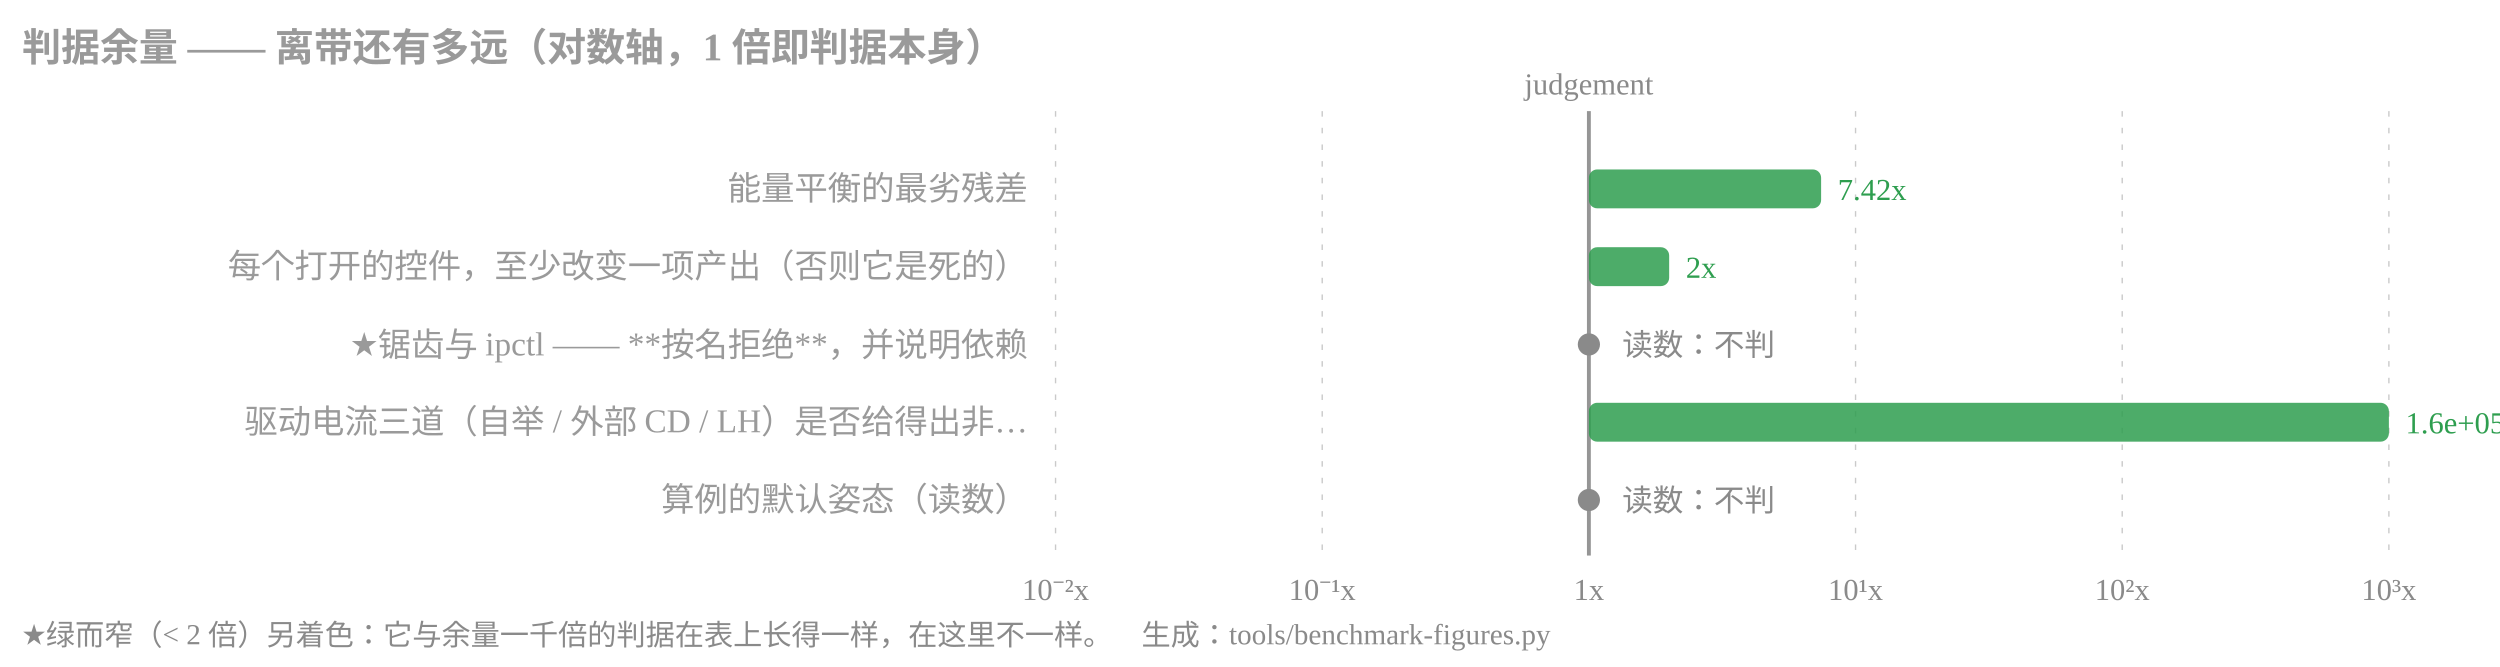
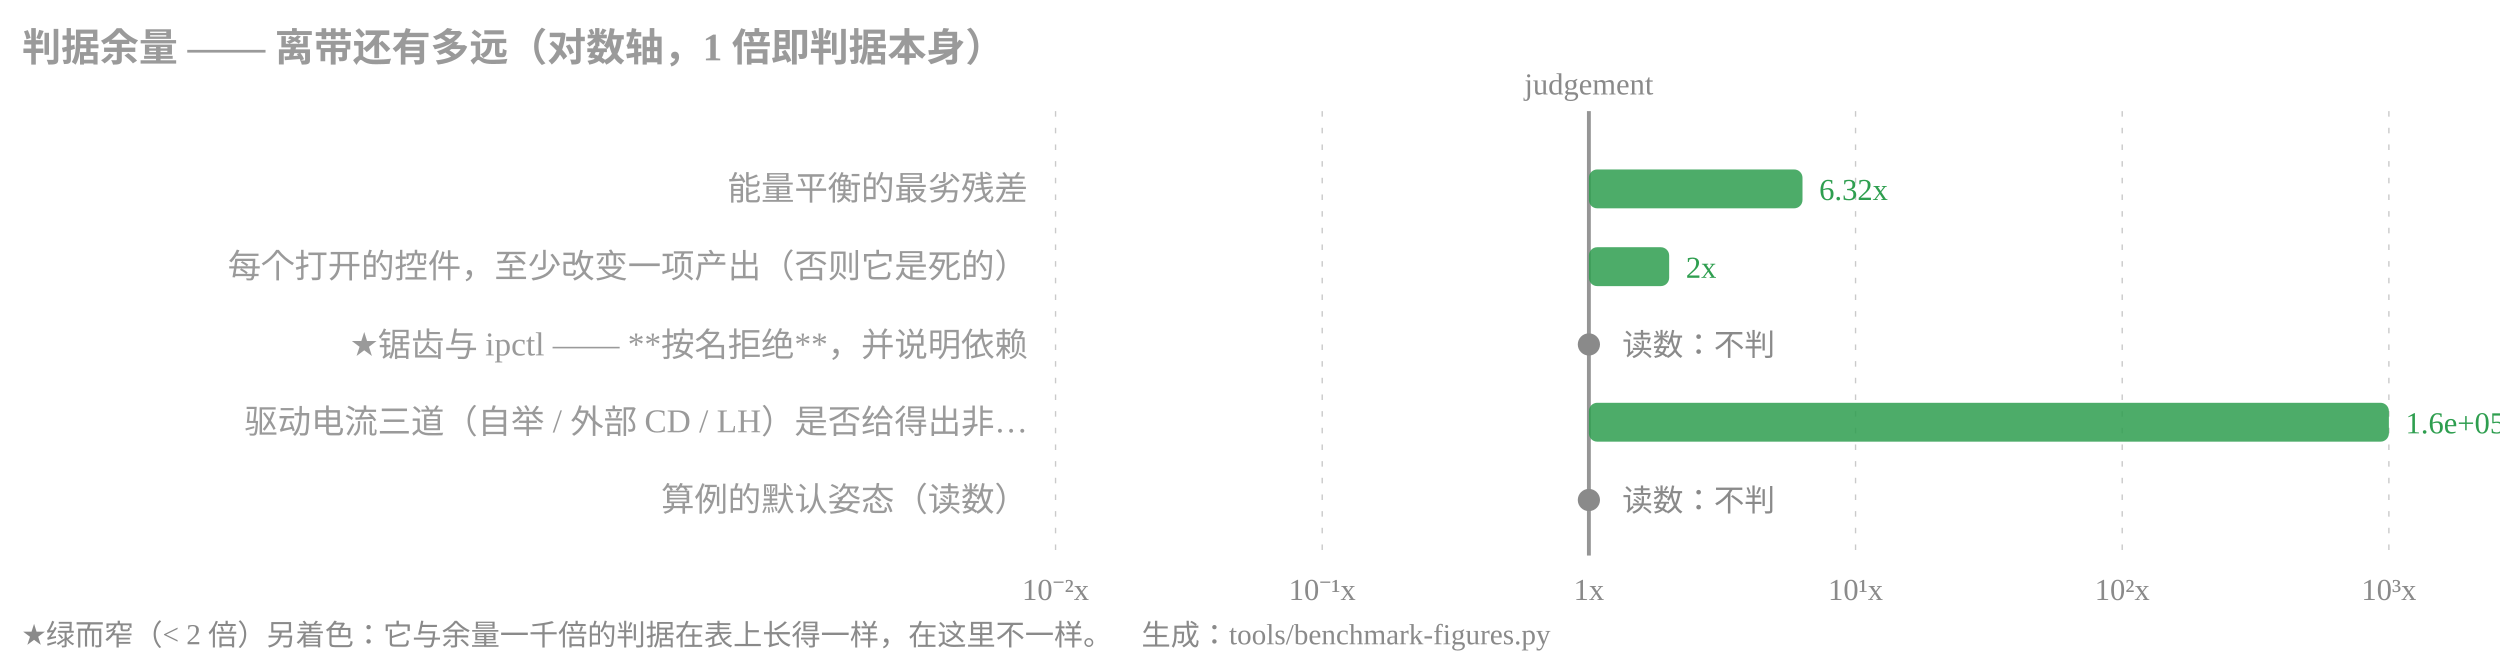
<svg xmlns="http://www.w3.org/2000/svg" viewBox="0 0 900 240" role="img" aria-label="tr-closure-15d-source-switches: 每条判据离它的带还有多远">
  <text x="8" y="22" font-size="14" font-weight="600" fill="#9a9a9a">判据余量 —— 离带还有多远（对数轴，1 倍即判据本身）</text>
  <line x1="380.0" y1="40" x2="380.0" y2="200" stroke="#8a8a8a" stroke-width="0.5" stroke-dasharray="2 4" opacity="0.45" />
  <text x="380.0" y="216" font-size="11" fill="#8a8a8a" text-anchor="middle">10⁻²x</text>
  <line x1="476.0" y1="40" x2="476.0" y2="200" stroke="#8a8a8a" stroke-width="0.5" stroke-dasharray="2 4" opacity="0.45" />
  <text x="476.0" y="216" font-size="11" fill="#8a8a8a" text-anchor="middle">10⁻¹x</text>
  <line x1="572.0" y1="40" x2="572.0" y2="200" stroke="#8a8a8a" stroke-width="1.4" opacity="0.9" />
  <text x="572.0" y="216" font-size="11" fill="#8a8a8a" text-anchor="middle">1x</text>
  <line x1="668.0" y1="40" x2="668.0" y2="200" stroke="#8a8a8a" stroke-width="0.5" stroke-dasharray="2 4" opacity="0.45" />
  <text x="668.0" y="216" font-size="11" fill="#8a8a8a" text-anchor="middle">10¹x</text>
  <line x1="764.0" y1="40" x2="764.0" y2="200" stroke="#8a8a8a" stroke-width="0.5" stroke-dasharray="2 4" opacity="0.45" />
  <text x="764.0" y="216" font-size="11" fill="#8a8a8a" text-anchor="middle">10²x</text>
  <line x1="860.0" y1="40" x2="860.0" y2="200" stroke="#8a8a8a" stroke-width="0.5" stroke-dasharray="2 4" opacity="0.45" />
  <text x="860.0" y="216" font-size="11" fill="#8a8a8a" text-anchor="middle">10³x</text>
  <text x="572.0" y="34" font-size="11" fill="#8a8a8a" text-anchor="middle">judgement</text>
  <text x="370" y="72.0" font-size="12" fill="#9a9a9a" text-anchor="end">能量平衡的最劣残差</text>
-   <rect x="572.0" y="61.0" width="83.6" height="14" rx="3" fill="#2e9e4f" opacity="0.85" />
-   <text x="661.6" y="72.0" font-size="11" fill="#2e9e4f" text-anchor="start">7.42x</text>
+   <rect x="572.0" y="61.0" width="76.9" height="14" rx="3" fill="#2e9e4f" opacity="0.85" />
+   <text x="654.9" y="72.0" font-size="11" fill="#2e9e4f" text-anchor="start">6.32x</text>
  <text x="370" y="100.0" font-size="12" fill="#9a9a9a" text-anchor="end">每个打开的控件，至少改变一项产出（否则它是死的）</text>
  <rect x="572.0" y="89.0" width="28.9" height="14" rx="3" fill="#2e9e4f" opacity="0.85" />
  <text x="606.9" y="100.0" font-size="11" fill="#2e9e4f" text-anchor="start">2x</text>
  <text x="370" y="128.0" font-size="12" fill="#9a9a9a" text-anchor="end">★锯齿与 ipctl —— **按名拒绝**，并说明依赖</text>
  <circle cx="572.0" cy="124.0" r="4" fill="#8a8a8a" />
  <text x="584.0" y="128.0" font-size="11" fill="#8a8a8a">读数：不判</text>
  <text x="370" y="156.0" font-size="12" fill="#9a9a9a" text-anchor="end">驱动电流三道（自举 / 外部 CD / LH）是否给得出非…</text>
  <rect x="572.0" y="145.0" width="288.0" height="14" rx="3" fill="#2e9e4f" opacity="0.85" />
  <text x="866.0" y="156.0" font-size="11" fill="#2e9e4f" text-anchor="start">1.6e+05x</text>
  <text x="370" y="184.0" font-size="12" fill="#9a9a9a" text-anchor="end">算例的默认姿态（读数）</text>
  <circle cx="572.0" cy="180.0" r="4" fill="#8a8a8a" />
  <text x="584.0" y="184.0" font-size="11" fill="#8a8a8a">读数：不判</text>
  <text x="8" y="232" font-size="10.5" fill="#8a8a8a">★绿而窄（&lt; 2 倍）另着色：它与余量一千倍的判据在表上长得一样，在这里不一样。　生成：tools/benchmark-figures.py</text>
</svg>
